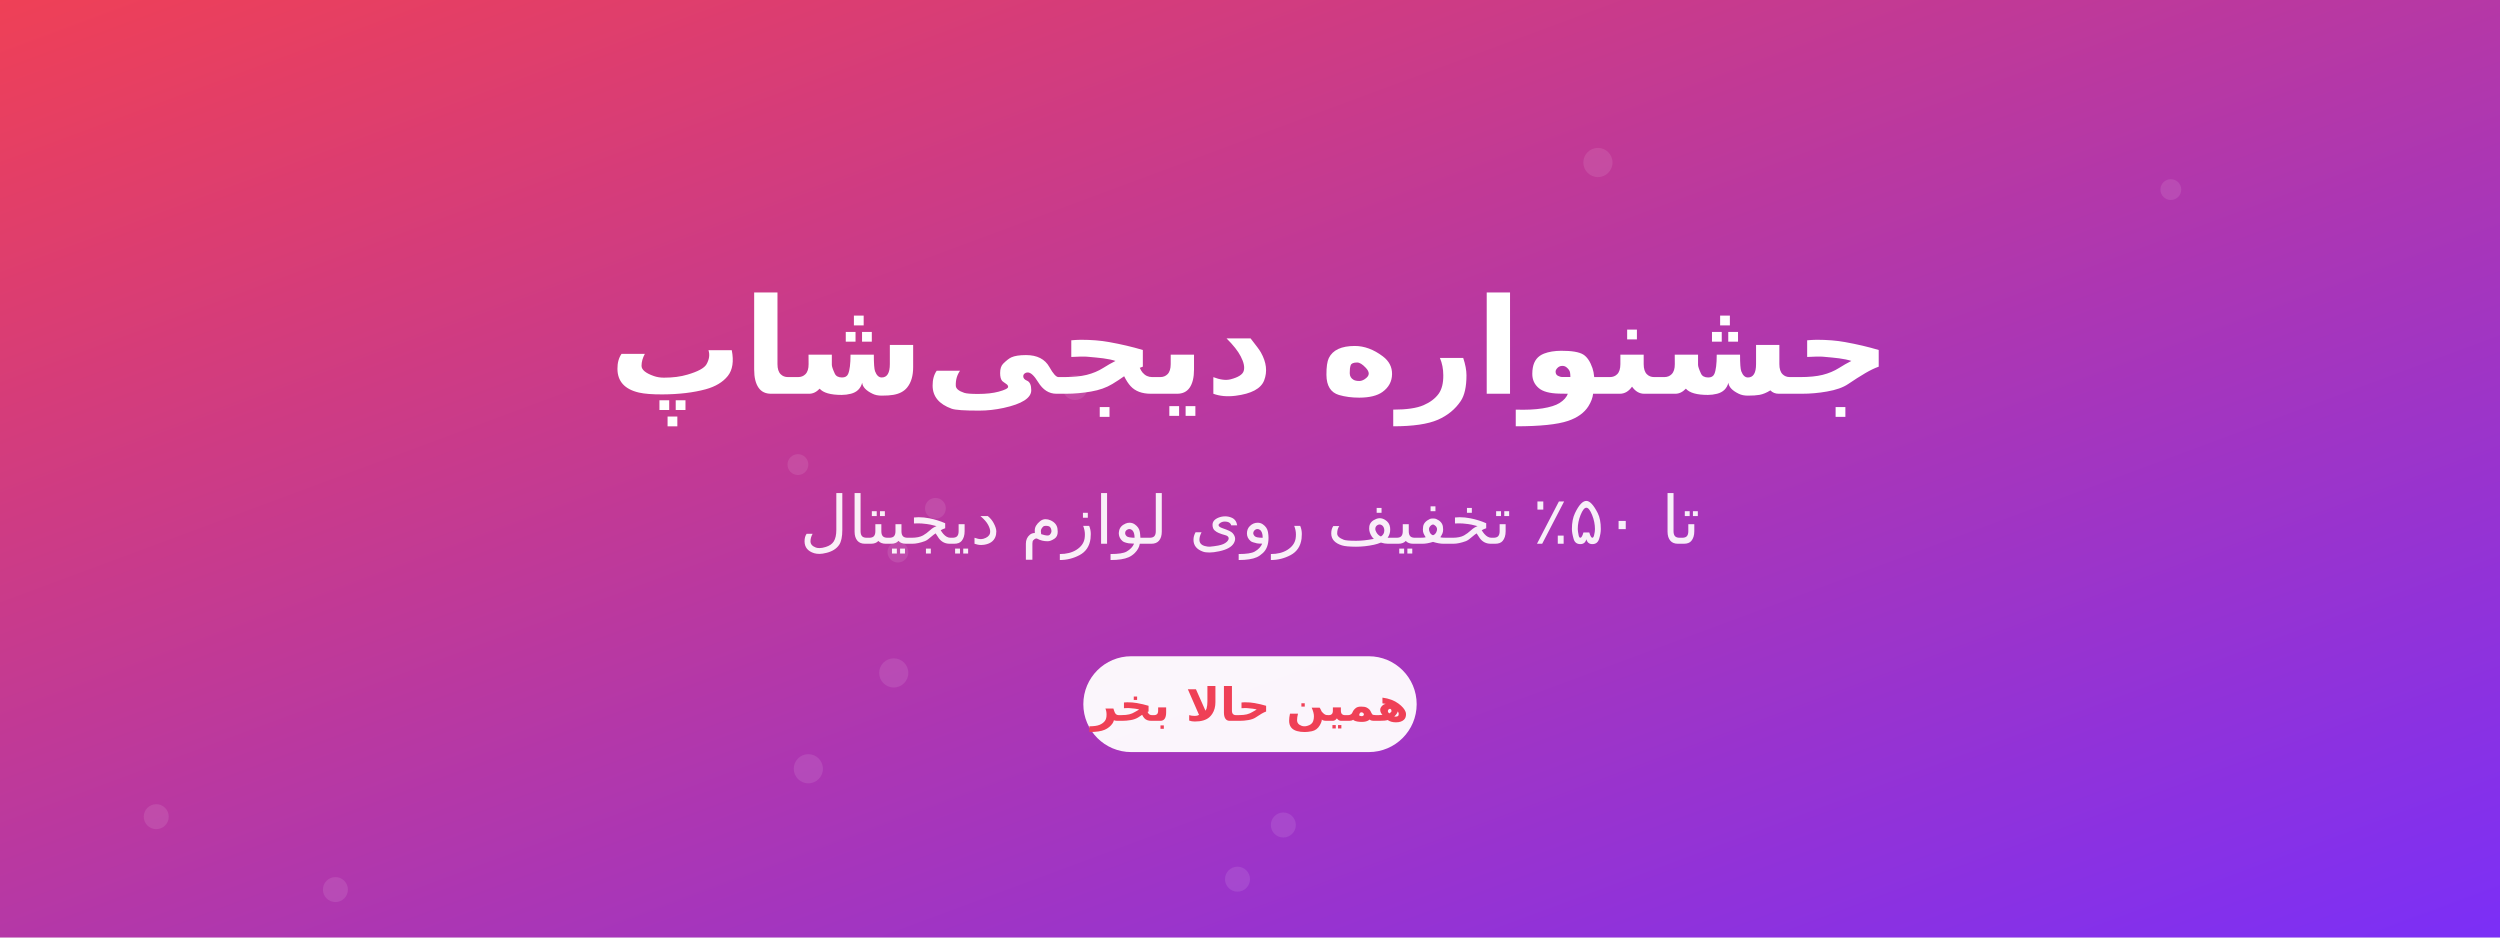
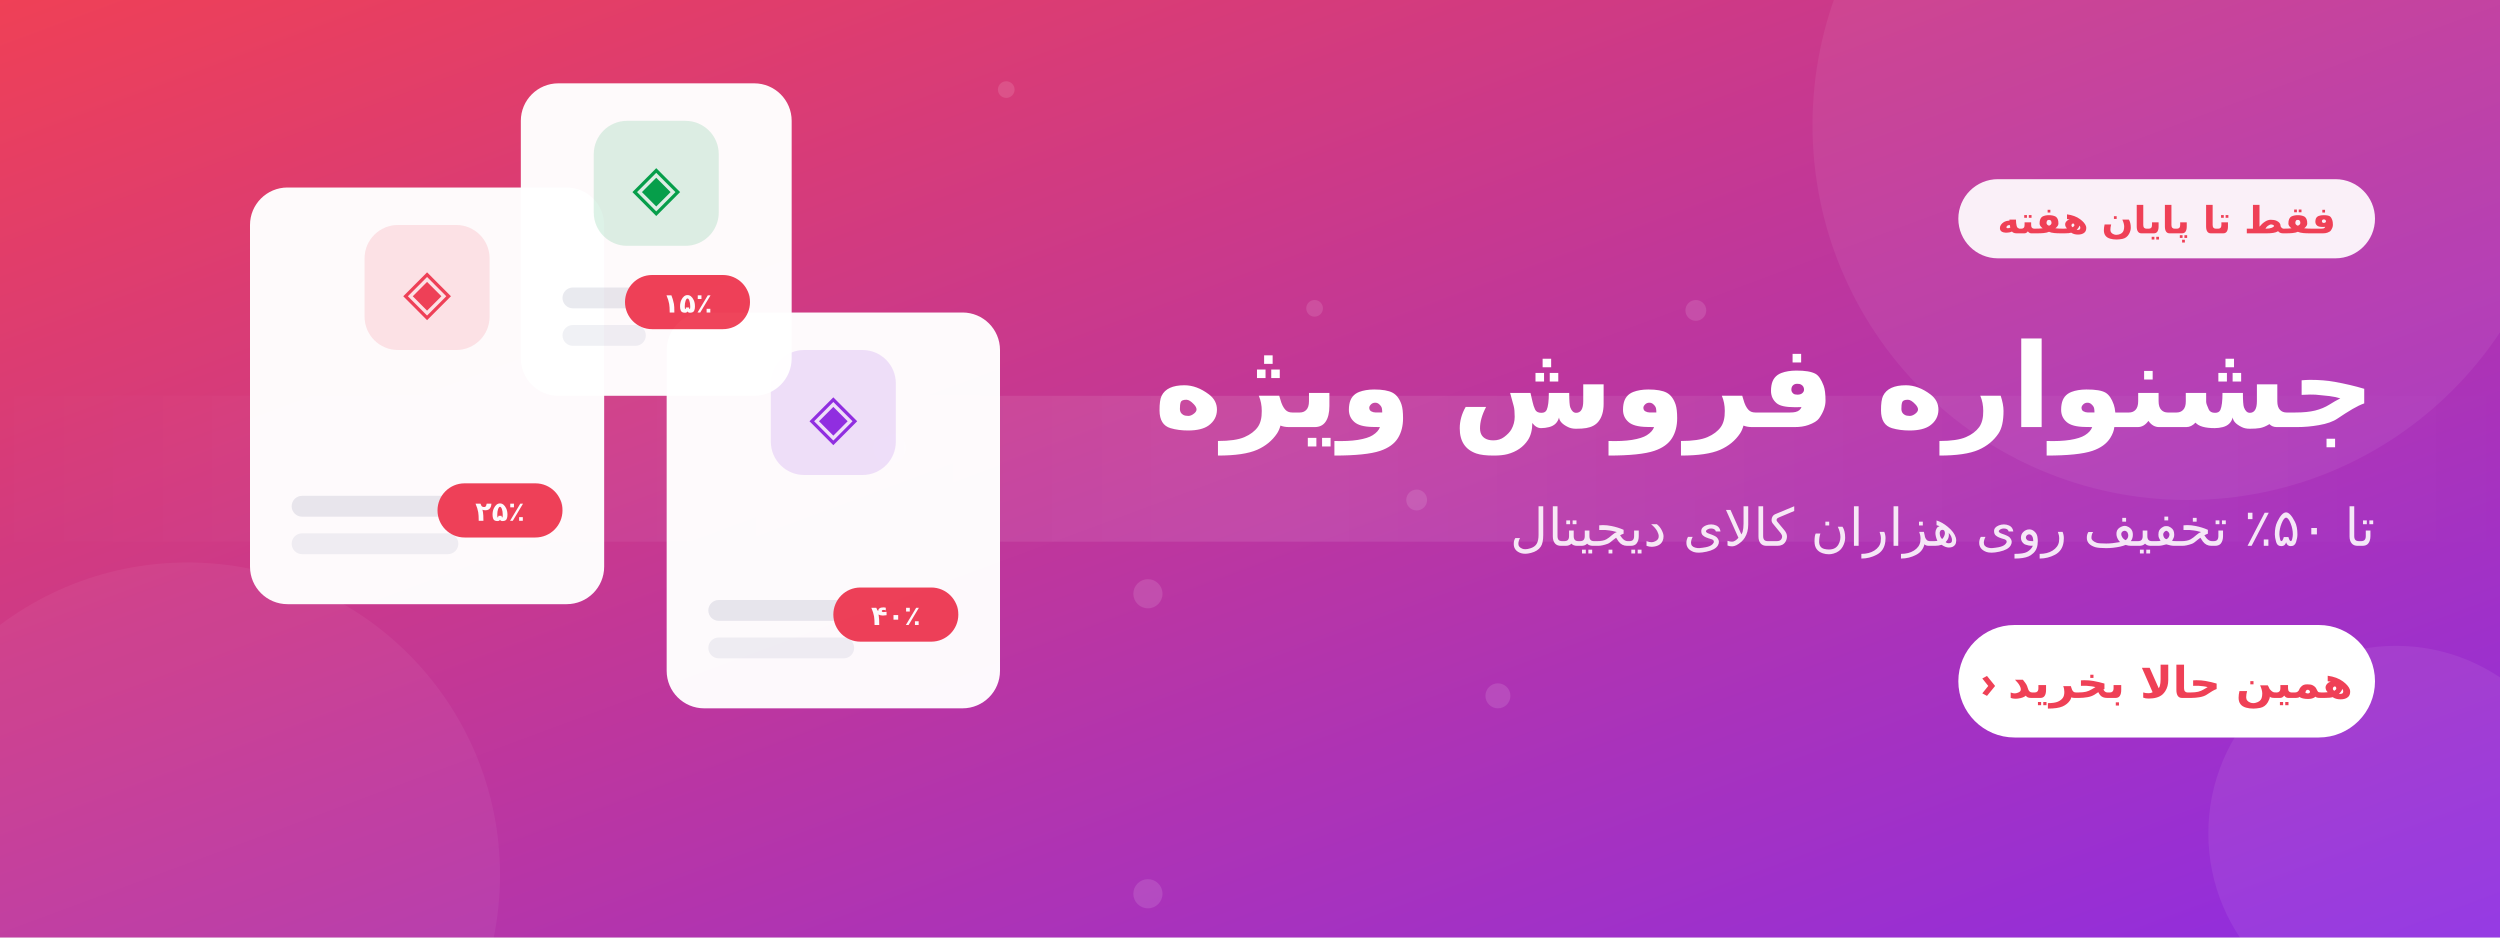
<svg xmlns="http://www.w3.org/2000/svg" width="1200" height="450" viewBox="0 0 1200 450">
  <defs>
    <linearGradient id="bg" x1="0%" y1="0%" x2="100%" y2="100%">
      <stop offset="0%" stop-color="#ef4056" />
-       <stop offset="100%" stop-color="#7b2ff7" />
+       <stop offset="100%" stop-color="#8e2de2" />
+     </linearGradient>
+     <linearGradient id="shine" x1="0%" y1="0%" x2="100%" y2="0%">
+       <stop offset="0%" stop-color="rgba(255,255,255,0)" />
+       <stop offset="50%" stop-color="rgba(255,255,255,0.10)" />
+       <stop offset="100%" stop-color="rgba(255,255,255,0)" />
    </linearGradient>
  </defs>
  <rect width="1200" height="450" fill="url(#bg)" />
-   <circle cx="431" cy="265" r="5" fill="rgba(255,255,255,0.10)" />
-   <circle cx="383" cy="223" r="5" fill="rgba(255,255,255,0.10)" />
-   <circle cx="616" cy="396" r="6" fill="rgba(255,255,255,0.10)" />
-   <circle cx="516" cy="186" r="6" fill="rgba(255,255,255,0.10)" />
-   <circle cx="594" cy="422" r="6" fill="rgba(255,255,255,0.10)" />
-   <circle cx="767" cy="78" r="7" fill="rgba(255,255,255,0.10)" />
-   <circle cx="429" cy="323" r="7" fill="rgba(255,255,255,0.10)" />
-   <circle cx="388" cy="369" r="7" fill="rgba(255,255,255,0.10)" />
-   <circle cx="75" cy="392" r="6" fill="rgba(255,255,255,0.10)" />
-   <circle cx="449" cy="244" r="5" fill="rgba(255,255,255,0.10)" />
-   <circle cx="161" cy="427" r="6" fill="rgba(255,255,255,0.10)" />
-   <circle cx="1042" cy="91" r="5" fill="rgba(255,255,255,0.10)" />
-   <text x="600.0" y="189" font-family="Vazirmatn, Tahoma, sans-serif" font-size="64" font-weight="800" fill="#ffffff" text-anchor="middle" direction="rtl">جشنواره دیجی‌شاپ</text>
-   <text x="600.0" y="261" font-family="Vazirmatn, Tahoma, sans-serif" font-size="32" fill="rgba(255,255,255,0.92)" text-anchor="middle" direction="rtl">تا ۵۰٪ تخفیف روی لوازم دیجیتال</text>
-   <rect x="520.0" y="315" width="160" height="46" rx="23" fill="rgba(255,255,255,0.95)" />
-   <text x="600.0" y="346" font-family="Vazirmatn, Tahoma, sans-serif" font-size="22" font-weight="700" fill="#ef4056" text-anchor="middle" direction="rtl">همین حالا بخر</text>
+   <circle cx="1050" cy="60" r="180" fill="rgba(255,255,255,0.06)" />
+   <circle cx="90" cy="420" r="150" fill="rgba(255,255,255,0.05)" />
+   <circle cx="1150" cy="400" r="90" fill="rgba(255,255,255,0.07)" />
+   <circle cx="680" cy="240" r="5" fill="rgba(255,255,255,0.12)" />
+   <circle cx="551" cy="285" r="7" fill="rgba(255,255,255,0.12)" />
+   <circle cx="631" cy="148" r="4" fill="rgba(255,255,255,0.12)" />
+   <circle cx="719" cy="334" r="6" fill="rgba(255,255,255,0.12)" />
+   <circle cx="427" cy="215" r="8" fill="rgba(255,255,255,0.12)" />
+   <circle cx="814" cy="149" r="5" fill="rgba(255,255,255,0.12)" />
+   <circle cx="551" cy="429" r="7" fill="rgba(255,255,255,0.12)" />
+   <circle cx="483" cy="43" r="4" fill="rgba(255,255,255,0.12)" />
+   <rect y="190" width="1200" height="70" fill="url(#shine)" />
+   <g direction="rtl">
+     <rect x="940" y="86" width="200" height="38" rx="19" fill="rgba(255,255,255,0.92)" />
+     <text x="1040" y="112" font-family="Vazirmatn, Tahoma, sans-serif" font-size="18" font-weight="800" text-anchor="middle" fill="#ef4056" direction="rtl">فقط تا پایان هفته</text>
+     <text x="1140" y="205" font-family="Vazirmatn, Tahoma, sans-serif" font-size="56" font-weight="800" text-anchor="start" fill="#ffffff" direction="rtl">جشنواره فروش ویژه</text>
+     <text x="1140" y="262" font-family="Vazirmatn, Tahoma, sans-serif" font-size="25" text-anchor="start" fill="rgba(255,255,255,0.88)" direction="rtl">تا ۵۰٪ تخفیف روی هزاران کالای دیجیتال</text>
+     <rect x="940" y="300" width="200" height="54" rx="27" fill="#ffffff" />
+     <text x="1040" y="335" font-family="Vazirmatn, Tahoma, sans-serif" font-size="21" font-weight="800" text-anchor="middle" fill="#ef4056" direction="rtl">همین حالا بخرید ‹</text>
+   </g>
+   <g transform="translate(120,90)" opacity="0.97">
+     <rect width="170" height="200" rx="18" fill="#ffffff" />
+     <rect x="55" y="18" width="60" height="60" rx="16" fill="#ef4056" opacity="0.14" />
+     <text x="85" y="60" font-family="Vazirmatn, Tahoma, sans-serif" font-size="30" text-anchor="middle" fill="#ef4056">◈</text>
+     <rect x="20" y="148" width="130" height="10" rx="5" fill="#e8e9ef" />
+     <rect x="20" y="166" width="80" height="10" rx="5" fill="#f0f1f5" />
+     <rect x="90" y="142" width="60" height="26" rx="13" fill="#ef4056" />
+     <text x="120" y="160" font-family="Vazirmatn, Tahoma, sans-serif" font-size="13" font-weight="700" text-anchor="middle" fill="#ffffff" direction="rtl">۲۵٪</text>
+   </g>
+   <g transform="translate(320,150)" opacity="0.97">
+     <rect width="160" height="190" rx="18" fill="#ffffff" />
+     <rect x="50" y="18" width="60" height="60" rx="16" fill="#8e2de2" opacity="0.14" />
+     <text x="80" y="60" font-family="Vazirmatn, Tahoma, sans-serif" font-size="30" text-anchor="middle" fill="#8e2de2">◈</text>
+     <rect x="20" y="138" width="120" height="10" rx="5" fill="#e8e9ef" />
+     <rect x="20" y="156" width="70" height="10" rx="5" fill="#f0f1f5" />
+     <rect x="80" y="132" width="60" height="26" rx="13" fill="#ef4056" />
+     <text x="110" y="150" font-family="Vazirmatn, Tahoma, sans-serif" font-size="13" font-weight="700" text-anchor="middle" fill="#ffffff" direction="rtl">۴۰٪</text>
+   </g>
+   <g transform="translate(250,40)" opacity="0.97">
+     <rect width="130" height="150" rx="18" fill="#ffffff" />
+     <rect x="35" y="18" width="60" height="60" rx="16" fill="#00a049" opacity="0.14" />
+     <text x="65" y="60" font-family="Vazirmatn, Tahoma, sans-serif" font-size="30" text-anchor="middle" fill="#00a049">◈</text>
+     <rect x="20" y="98" width="90" height="10" rx="5" fill="#e8e9ef" />
+     <rect x="20" y="116" width="40" height="10" rx="5" fill="#f0f1f5" />
+     <rect x="50" y="92" width="60" height="26" rx="13" fill="#ef4056" />
+     <text x="80" y="110" font-family="Vazirmatn, Tahoma, sans-serif" font-size="13" font-weight="700" text-anchor="middle" fill="#ffffff" direction="rtl">۱۵٪</text>
+   </g>
</svg>
